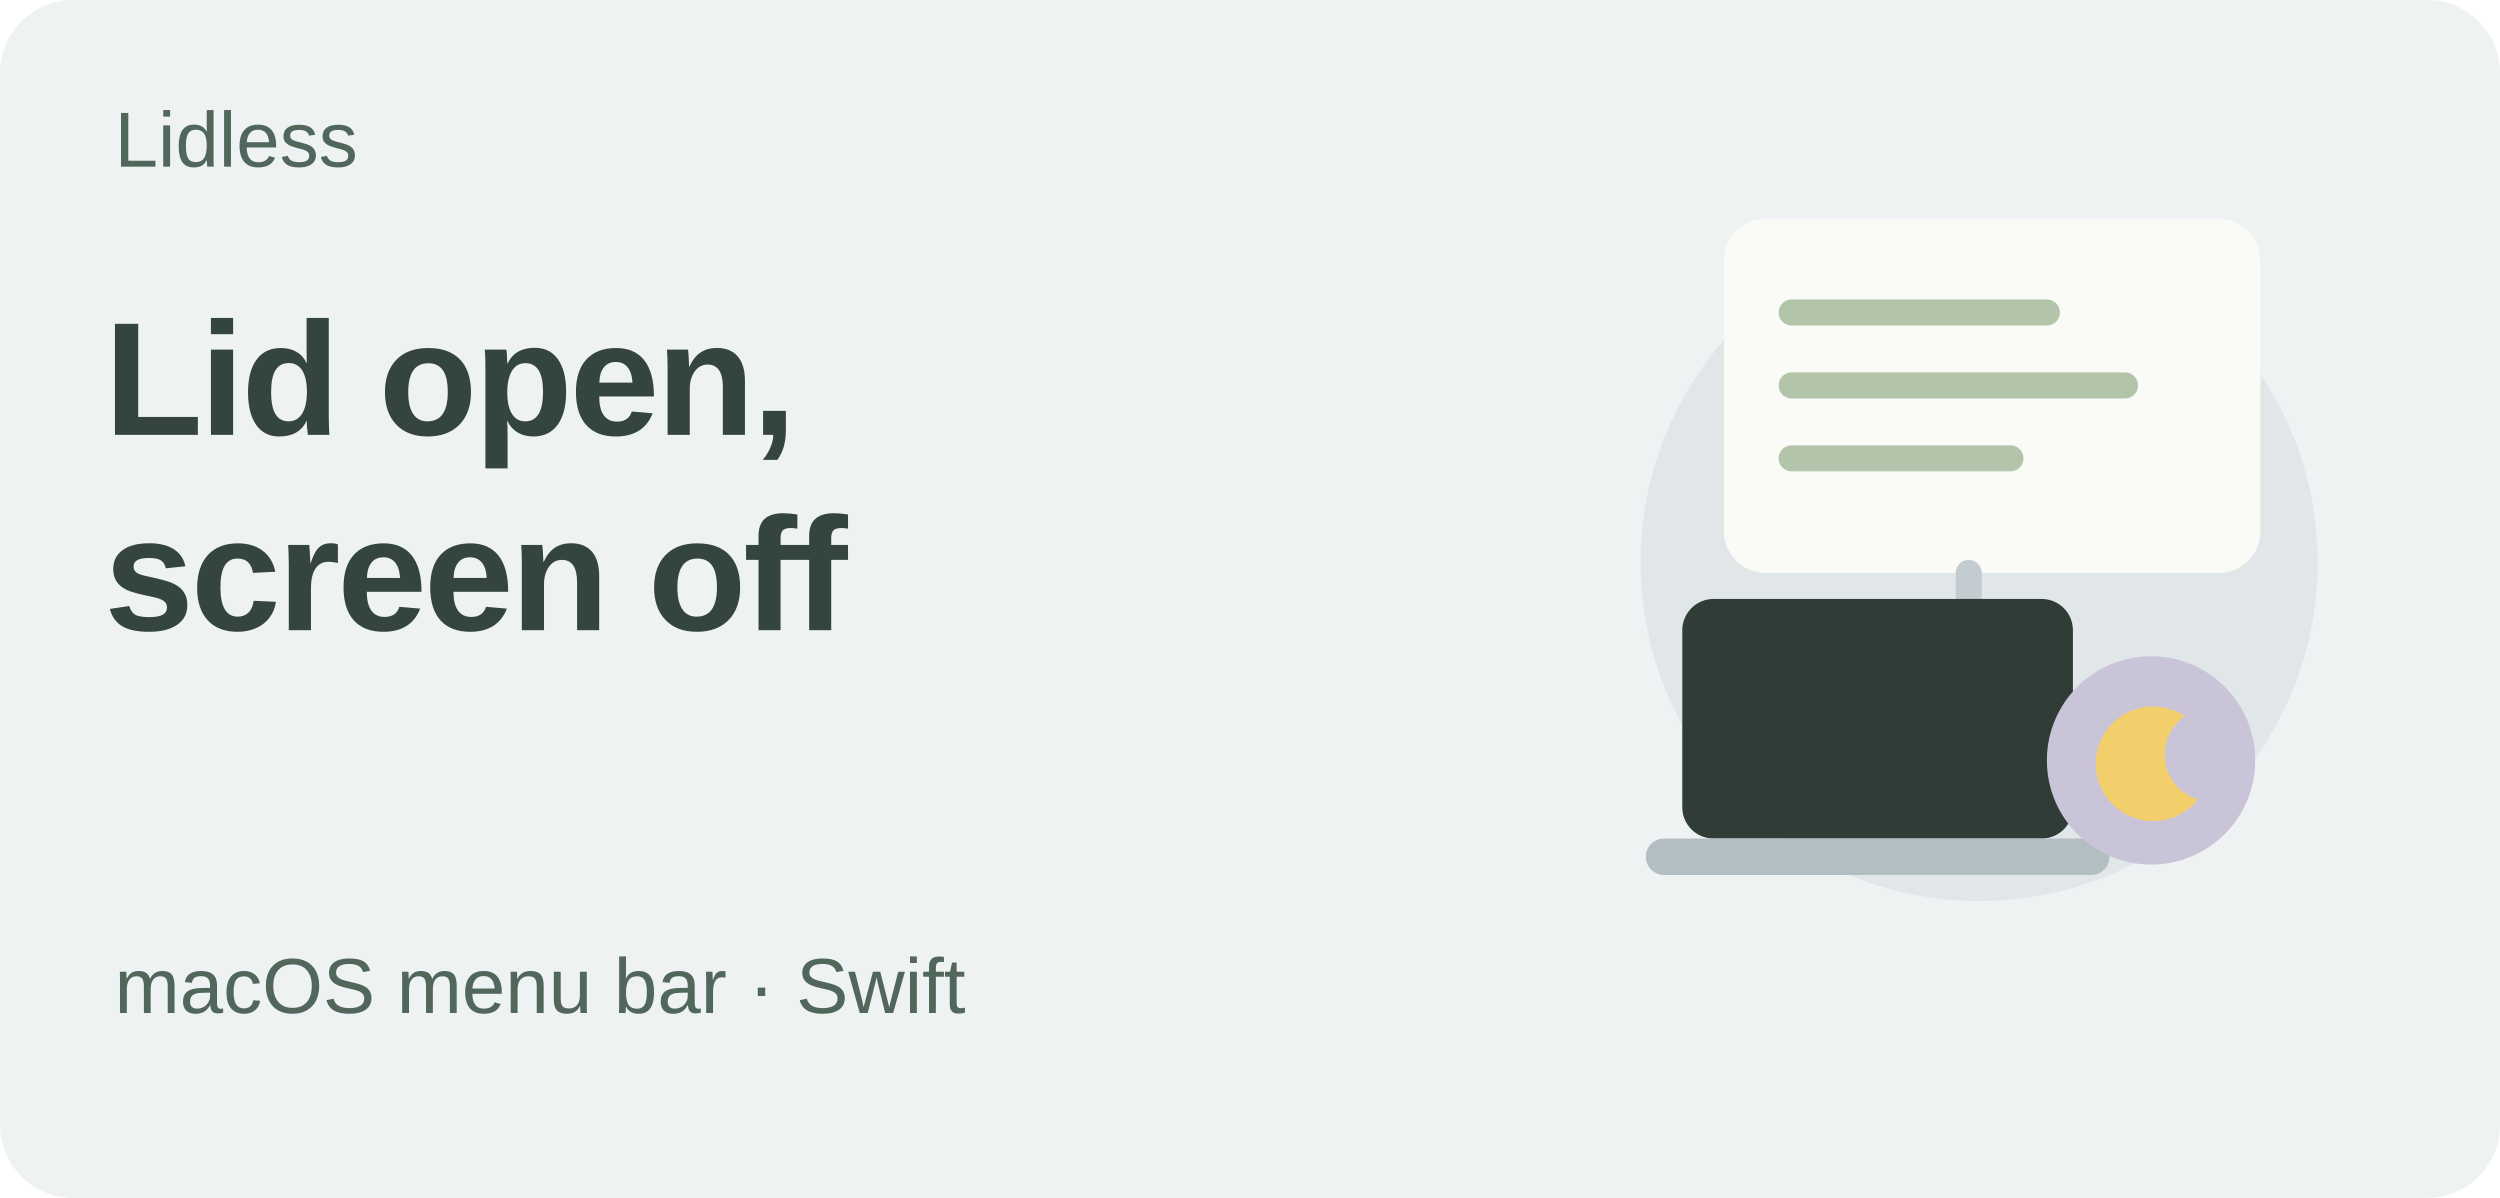
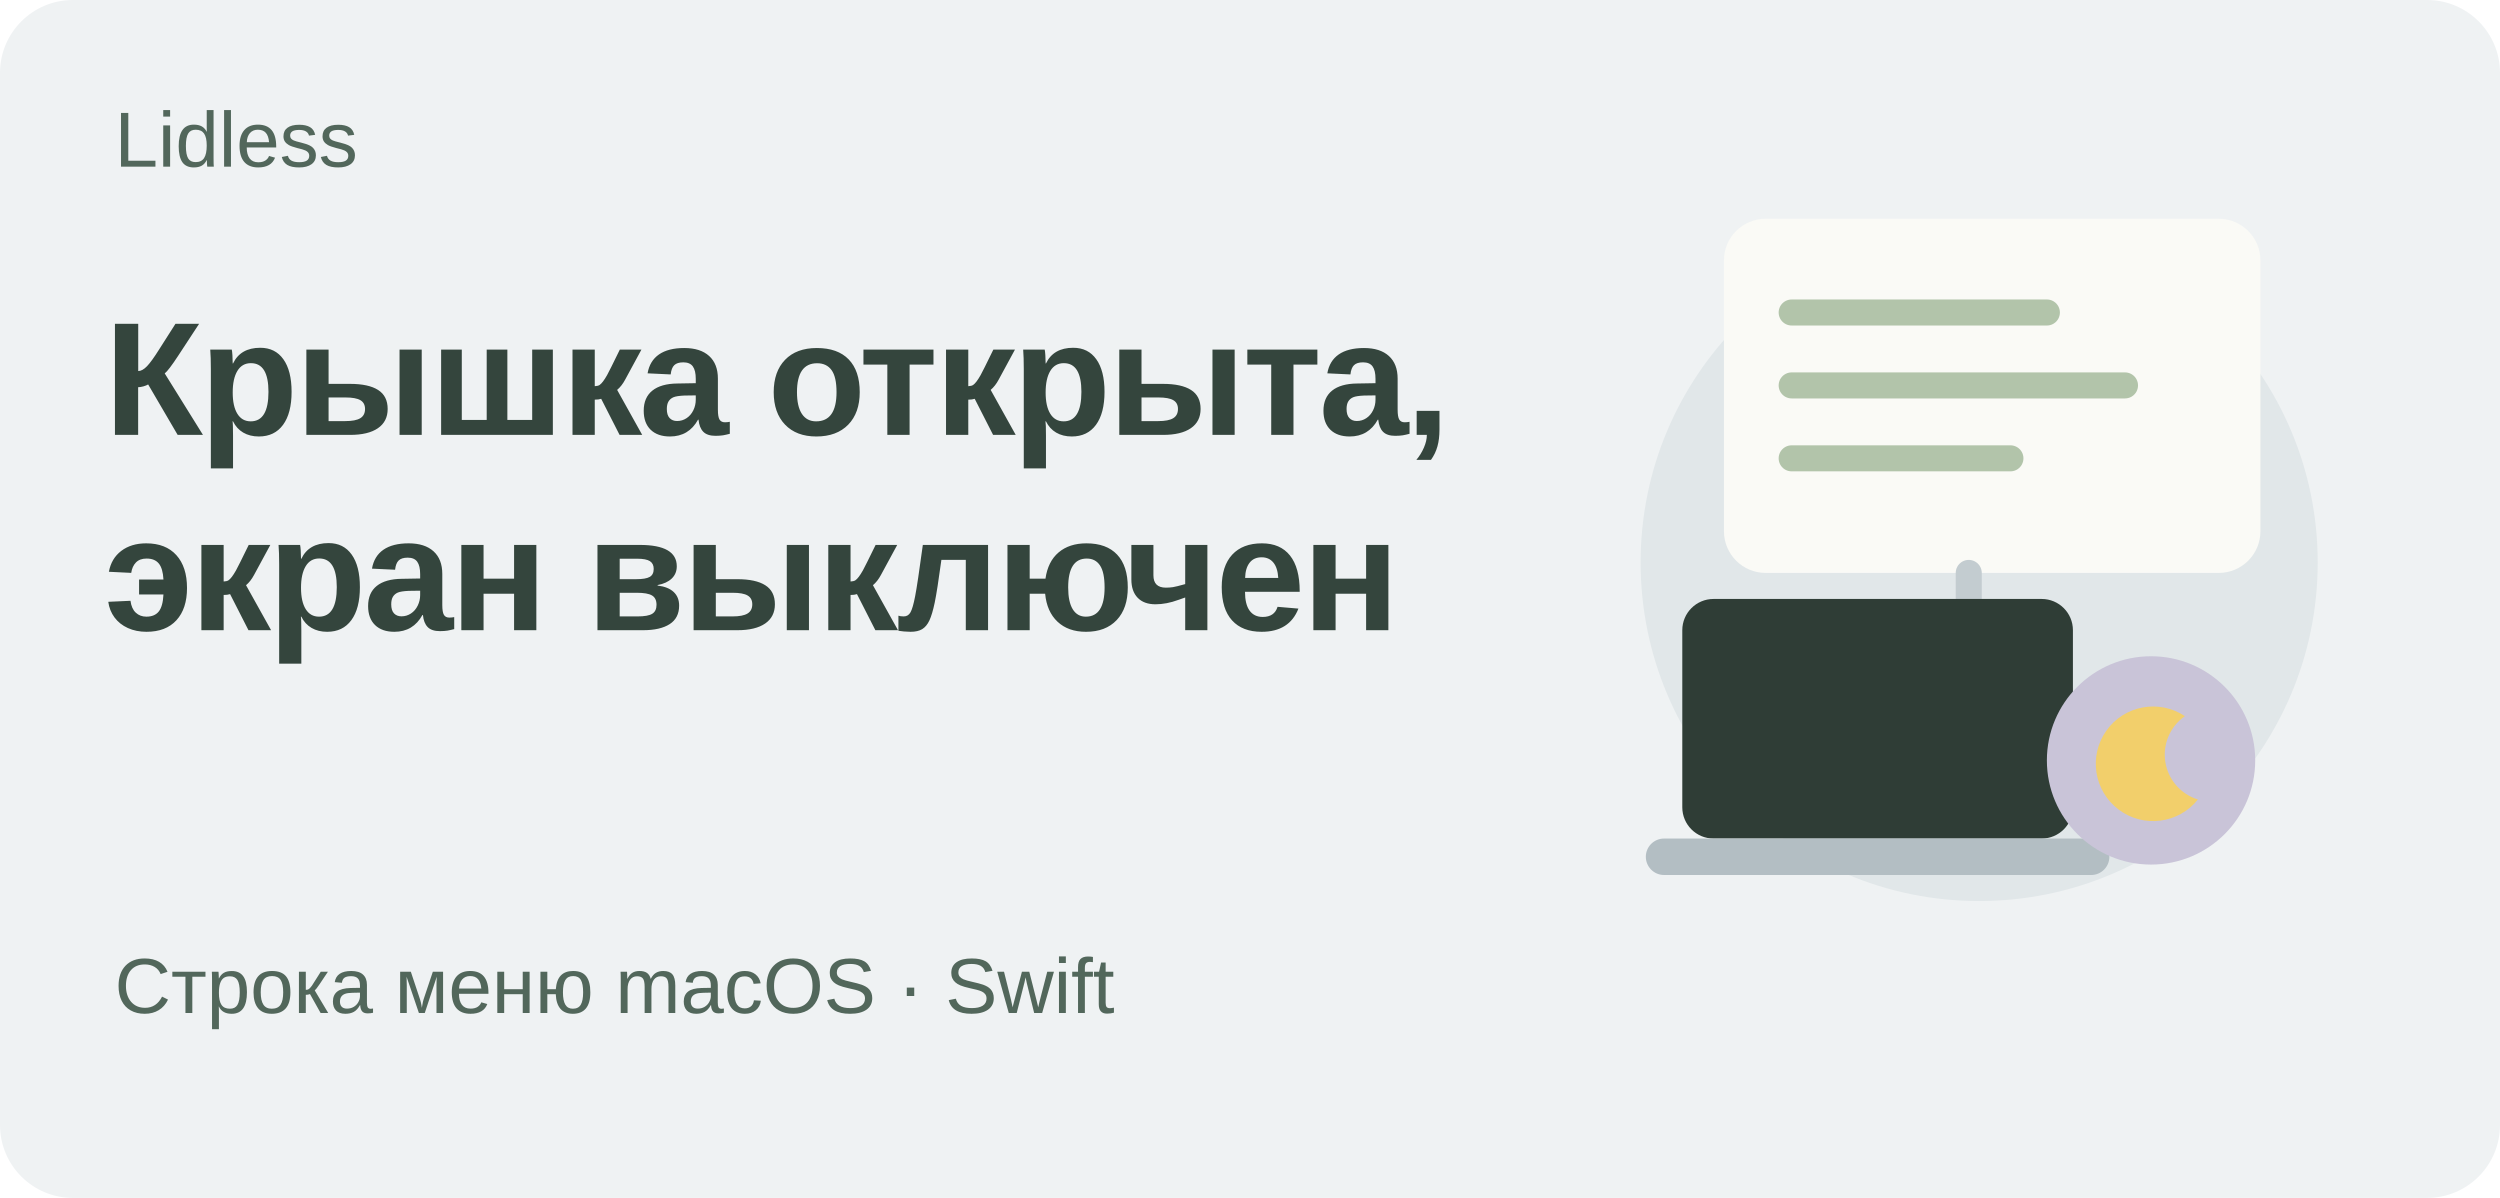
<svg xmlns="http://www.w3.org/2000/svg" width="960" height="460" viewBox="0 0 960 460" role="img" aria-labelledby="title description">
  <rect width="960" height="460" rx="28" fill="#eff2f3" />
  <g font-family="-apple-system, BlinkMacSystemFont, 'Segoe UI', Arial, sans-serif">
    <text x="44" y="64" fill="#52675b" font-size="30">Lidless</text>
-     <text x="40" y="167" fill="#34453d" font-size="62" font-weight="650" letter-spacing="-1.2">Lid open,</text>
-     <text x="40" y="242" fill="#34453d" font-size="62" font-weight="650" letter-spacing="-1.2">screen off</text>
-     <text x="44" y="389" fill="#52675b" font-size="30">macOS menu bar · Swift</text>
+     <text x="40" y="167" fill="#34453d" font-size="62" font-weight="650" letter-spacing="-1.2">Крышка открыта,</text>
+     <text x="40" y="242" fill="#34453d" font-size="62" font-weight="650" letter-spacing="-1.2">экран выключен</text>
+     <text x="44" y="389" fill="#52675b" font-size="30">Строка меню macOS · Swift</text>
  </g>
  <g transform="translate(628 70)">
    <circle cx="132" cy="146" r="130" fill="#e1e7e9" />
    <rect x="34" y="14" width="206" height="136" rx="16" fill="#fafaf6" />
    <path d="M60 50h98M60 78h128M60 106h84" fill="none" stroke="#b2c4aa" stroke-width="10" stroke-linecap="round" />
    <path d="M128 150v26" stroke="#c3ccd0" stroke-width="10" stroke-linecap="round" />
    <path d="M100 178h56" stroke="#c3ccd0" stroke-width="8" stroke-linecap="round" />
    <rect x="18" y="160" width="150" height="92" rx="12" fill="#2f3d36" />
    <rect x="4" y="252" width="178" height="14" rx="7" fill="#b3bec3" />
    <circle cx="198" cy="222" r="40" fill="#c9c4d8" />
    <path d="M211 205a22 22 0 1 0 5 32 18 18 0 0 1-5-32Z" fill="#f2cf6b" />
  </g>
</svg>
